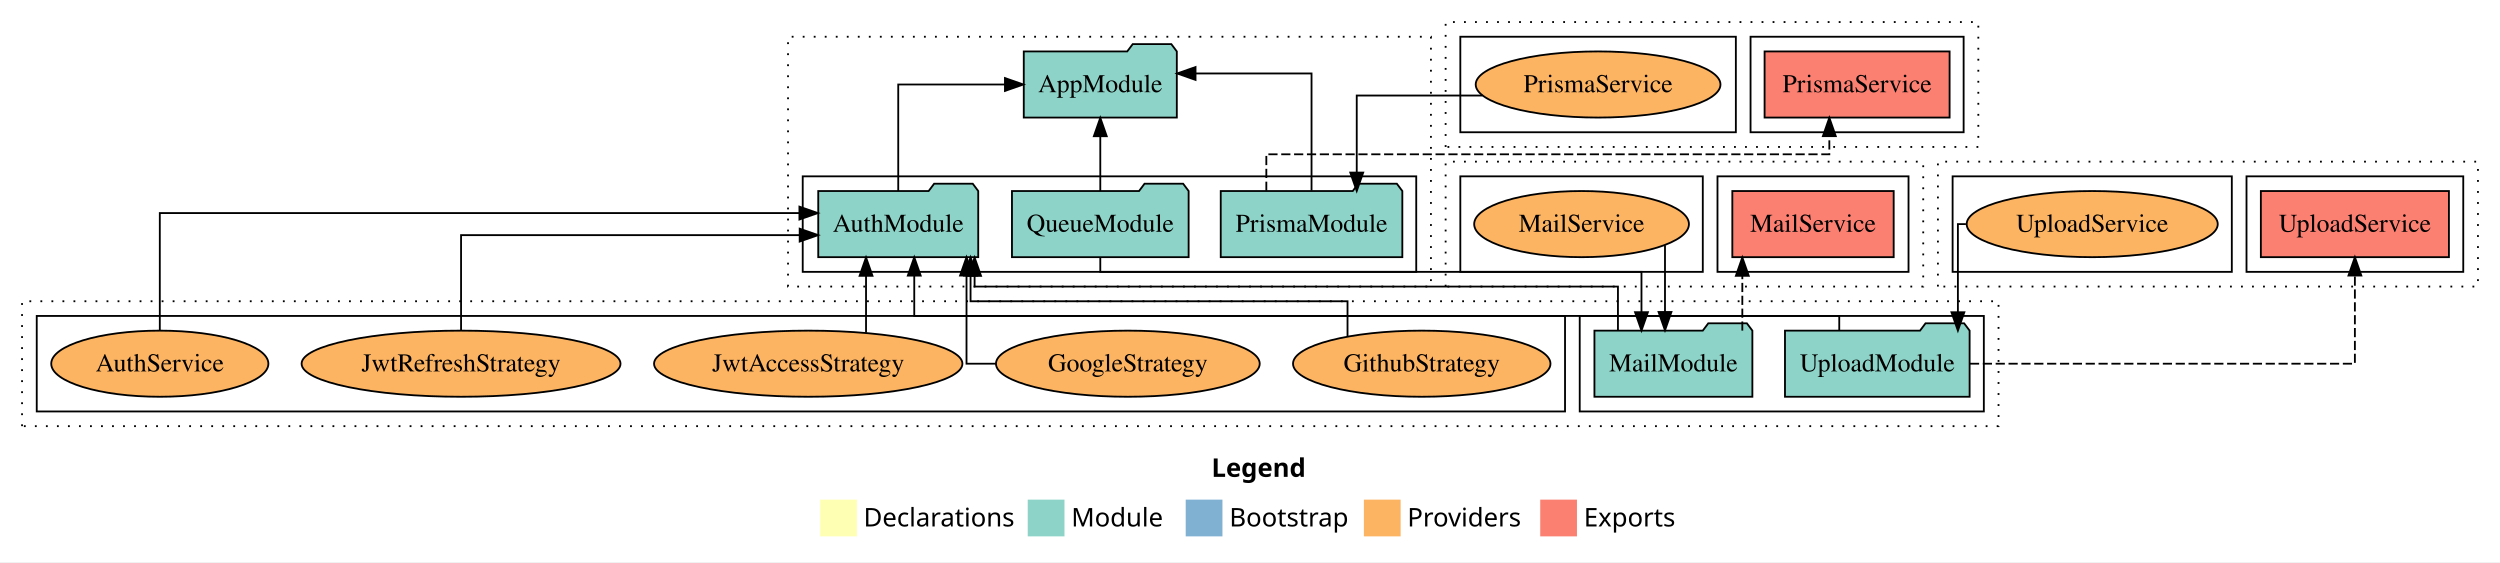
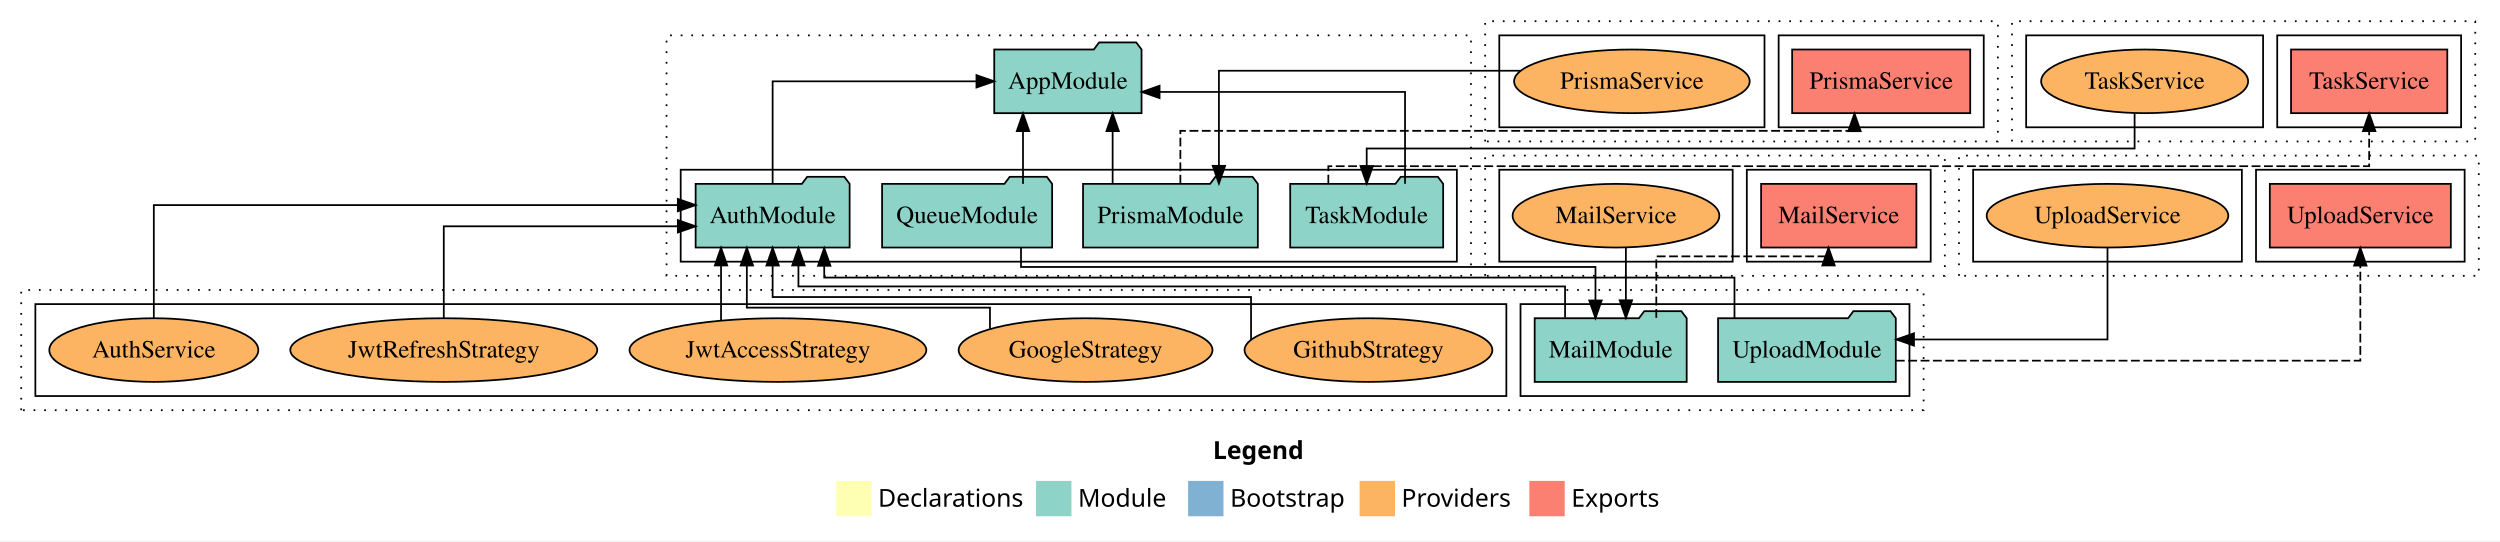
- <svg xmlns="http://www.w3.org/2000/svg" width="1361pt" height="306pt" viewBox="0.00 0.00 1361.00 306.00">
+ <svg xmlns="http://www.w3.org/2000/svg" width="1414pt" height="306pt" viewBox="0.00 0.00 1414.00 306.00">
  <g id="graph0" class="graph" transform="scale(1 1) rotate(0) translate(4 302)">
-     <polygon fill="white" stroke="transparent" points="-4,4 -4,-302 1357,-302 1357,4 -4,4" />
-     <text text-anchor="start" x="655.51" y="-42.4" font-family="Times-12" font-weight="bold" font-size="14.00">Legend</text>
-     <polygon fill="#ffffb3" stroke="transparent" points="442.5,-10 442.5,-30 462.5,-30 462.5,-10 442.5,-10" />
-     <text text-anchor="start" x="466.13" y="-15.4" font-family="Times-12" font-size="14.00">  Declarations</text>
-     <polygon fill="#8dd3c7" stroke="transparent" points="555.5,-10 555.5,-30 575.5,-30 575.5,-10 555.5,-10" />
-     <text text-anchor="start" x="579.23" y="-15.4" font-family="Times-12" font-size="14.00">  Module</text>
-     <polygon fill="#80b1d3" stroke="transparent" points="641.5,-10 641.5,-30 661.5,-30 661.5,-10 641.5,-10" />
-     <text text-anchor="start" x="665.28" y="-15.4" font-family="Times-12" font-size="14.00">  Bootstrap</text>
-     <polygon fill="#fdb462" stroke="transparent" points="738.5,-10 738.5,-30 758.5,-30 758.5,-10 738.5,-10" />
-     <text text-anchor="start" x="762.17" y="-15.4" font-family="Times-12" font-size="14.00">  Providers</text>
-     <polygon fill="#fb8072" stroke="transparent" points="834.5,-10 834.5,-30 854.5,-30 854.5,-10 834.5,-10" />
-     <text text-anchor="start" x="858.23" y="-15.4" font-family="Times-12" font-size="14.00">  Exports</text>
+     <polygon fill="white" stroke="transparent" points="-4,4 -4,-302 1410,-302 1410,4 -4,4" />
+     <text text-anchor="start" x="682.01" y="-42.4" font-family="Times-12" font-weight="bold" font-size="14.00">Legend</text>
+     <polygon fill="#ffffb3" stroke="transparent" points="469,-10 469,-30 489,-30 489,-10 469,-10" />
+     <text text-anchor="start" x="492.63" y="-15.4" font-family="Times-12" font-size="14.00">  Declarations</text>
+     <polygon fill="#8dd3c7" stroke="transparent" points="582,-10 582,-30 602,-30 602,-10 582,-10" />
+     <text text-anchor="start" x="605.73" y="-15.4" font-family="Times-12" font-size="14.00">  Module</text>
+     <polygon fill="#80b1d3" stroke="transparent" points="668,-10 668,-30 688,-30 688,-10 668,-10" />
+     <text text-anchor="start" x="691.78" y="-15.4" font-family="Times-12" font-size="14.00">  Bootstrap</text>
+     <polygon fill="#fdb462" stroke="transparent" points="765,-10 765,-30 785,-30 785,-10 765,-10" />
+     <text text-anchor="start" x="788.67" y="-15.4" font-family="Times-12" font-size="14.00">  Providers</text>
+     <polygon fill="#fb8072" stroke="transparent" points="861,-10 861,-30 881,-30 881,-10 861,-10" />
+     <text text-anchor="start" x="884.73" y="-15.4" font-family="Times-12" font-size="14.00">  Exports</text>
    <g id="clust1" class="cluster">
-       <polygon fill="none" stroke="black" stroke-dasharray="1,5" points="425,-146 425,-282 775,-282 775,-146 425,-146" />
+       <polygon fill="none" stroke="black" stroke-dasharray="1,5" points="373,-146 373,-282 828,-282 828,-146 373,-146" />
    </g>
    <g id="clust3" class="cluster">
-       <polygon fill="none" stroke="black" points="433,-154 433,-206 767,-206 767,-154 433,-154" />
+       <polygon fill="none" stroke="black" points="381,-154 381,-206 820,-206 820,-154 381,-154" />
    </g>
    <g id="clust7" class="cluster">
      <polygon fill="none" stroke="black" stroke-dasharray="1,5" points="8,-70 8,-138 1084,-138 1084,-70 8,-70" />
    </g>
    <g id="clust9" class="cluster">
      <polygon fill="none" stroke="black" points="856,-78 856,-130 1076,-130 1076,-78 856,-78" />
    </g>
    <g id="clust12" class="cluster">
      <polygon fill="none" stroke="black" points="16,-78 16,-130 848,-130 848,-78 16,-78" />
    </g>
    <g id="clust13" class="cluster">
-       <polygon fill="none" stroke="black" stroke-dasharray="1,5" points="783,-146 783,-214 1043,-214 1043,-146 783,-146" />
+       <polygon fill="none" stroke="black" stroke-dasharray="1,5" points="836,-146 836,-214 1096,-214 1096,-146 836,-146" />
    </g>
    <g id="clust16" class="cluster">
-       <polygon fill="none" stroke="black" points="931,-154 931,-206 1035,-206 1035,-154 931,-154" />
+       <polygon fill="none" stroke="black" points="984,-154 984,-206 1088,-206 1088,-154 984,-154" />
    </g>
    <g id="clust18" class="cluster">
-       <polygon fill="none" stroke="black" points="791,-154 791,-206 923,-206 923,-154 791,-154" />
+       <polygon fill="none" stroke="black" points="844,-154 844,-206 976,-206 976,-154 844,-154" />
    </g>
    <g id="clust19" class="cluster">
-       <polygon fill="none" stroke="black" stroke-dasharray="1,5" points="783,-222 783,-290 1073,-290 1073,-222 783,-222" />
+       <polygon fill="none" stroke="black" stroke-dasharray="1,5" points="836,-222 836,-290 1126,-290 1126,-222 836,-222" />
    </g>
    <g id="clust22" class="cluster">
-       <polygon fill="none" stroke="black" points="949,-230 949,-282 1065,-282 1065,-230 949,-230" />
+       <polygon fill="none" stroke="black" points="1002,-230 1002,-282 1118,-282 1118,-230 1002,-230" />
    </g>
    <g id="clust24" class="cluster">
-       <polygon fill="none" stroke="black" points="791,-230 791,-282 941,-282 941,-230 791,-230" />
+       <polygon fill="none" stroke="black" points="844,-230 844,-282 994,-282 994,-230 844,-230" />
    </g>
    <g id="clust31" class="cluster">
-       <polygon fill="none" stroke="black" stroke-dasharray="1,5" points="1051,-146 1051,-214 1345,-214 1345,-146 1051,-146" />
+       <polygon fill="none" stroke="black" stroke-dasharray="1,5" points="1134,-222 1134,-290 1396,-290 1396,-222 1134,-222" />
    </g>
    <g id="clust34" class="cluster">
-       <polygon fill="none" stroke="black" points="1219,-154 1219,-206 1337,-206 1337,-154 1219,-154" />
+       <polygon fill="none" stroke="black" points="1284,-230 1284,-282 1388,-282 1388,-230 1284,-230" />
    </g>
    <g id="clust36" class="cluster">
-       <polygon fill="none" stroke="black" points="1059,-154 1059,-206 1211,-206 1211,-154 1059,-154" />
+       <polygon fill="none" stroke="black" points="1142,-230 1142,-282 1276,-282 1276,-230 1142,-230" />
+     </g>
+     <g id="clust37" class="cluster">
+       <polygon fill="none" stroke="black" stroke-dasharray="1,5" points="1104,-146 1104,-214 1398,-214 1398,-146 1104,-146" />
+     </g>
+     <g id="clust40" class="cluster">
+       <polygon fill="none" stroke="black" points="1272,-154 1272,-206 1390,-206 1390,-154 1272,-154" />
+     </g>
+     <g id="clust42" class="cluster">
+       <polygon fill="none" stroke="black" points="1112,-154 1112,-206 1264,-206 1264,-154 1112,-154" />
    </g>
    <g id="node1" class="node">
-       <polygon fill="#8dd3c7" stroke="black" points="528.55,-198 525.55,-202 504.55,-202 501.55,-198 441.45,-198 441.45,-162 528.55,-162 528.55,-198" />
-       <text text-anchor="middle" x="485" y="-175.8" font-family="Times,serif" font-size="14.00">AuthModule</text>
-     </g>
-     <g id="node4" class="node">
-       <polygon fill="#8dd3c7" stroke="black" points="636.66,-274 633.66,-278 612.66,-278 609.66,-274 553.34,-274 553.34,-238 636.66,-238 636.66,-274" />
-       <text text-anchor="middle" x="595" y="-251.8" font-family="Times,serif" font-size="14.00">AppModule</text>
+       <polygon fill="#8dd3c7" stroke="black" points="476.55,-198 473.55,-202 452.55,-202 449.55,-198 389.45,-198 389.45,-162 476.55,-162 476.55,-198" />
+       <text text-anchor="middle" x="433" y="-175.8" font-family="Times,serif" font-size="14.00">AuthModule</text>
+     </g>
+     <g id="node5" class="node">
+       <polygon fill="#8dd3c7" stroke="black" points="641.66,-274 638.66,-278 617.66,-278 614.66,-274 558.34,-274 558.34,-238 641.66,-238 641.66,-274" />
+       <text text-anchor="middle" x="600" y="-251.8" font-family="Times,serif" font-size="14.00">AppModule</text>
    </g>
    <g id="edge1" class="edge">
-       <path fill="none" stroke="black" d="M485,-198.01C485,-220.49 485,-256 485,-256 485,-256 543.1,-256 543.1,-256" />
-       <polygon fill="black" stroke="black" points="543.1,-259.5 553.1,-256 543.1,-252.5 543.1,-259.5" />
+       <path fill="none" stroke="black" d="M433,-198.01C433,-220.49 433,-256 433,-256 433,-256 548.29,-256 548.29,-256" />
+       <polygon fill="black" stroke="black" points="548.29,-259.5 558.29,-256 548.29,-252.5 548.29,-259.5" />
    </g>
    <g id="node2" class="node">
-       <polygon fill="#8dd3c7" stroke="black" points="759.43,-198 756.43,-202 735.43,-202 732.43,-198 660.57,-198 660.57,-162 759.43,-162 759.43,-198" />
-       <text text-anchor="middle" x="710" y="-175.8" font-family="Times,serif" font-size="14.00">PrismaModule</text>
+       <polygon fill="#8dd3c7" stroke="black" points="707.43,-198 704.43,-202 683.43,-202 680.43,-198 608.57,-198 608.57,-162 707.43,-162 707.43,-198" />
+       <text text-anchor="middle" x="658" y="-175.8" font-family="Times,serif" font-size="14.00">PrismaModule</text>
    </g>
    <g id="edge2" class="edge">
-       <path fill="none" stroke="black" d="M710,-198.2C710,-222.36 710,-262 710,-262 710,-262 646.84,-262 646.84,-262" />
-       <polygon fill="black" stroke="black" points="646.84,-258.5 636.84,-262 646.84,-265.5 646.84,-258.5" />
-     </g>
-     <g id="node14" class="node">
-       <polygon fill="#fb8072" stroke="black" points="1057.36,-274 956.64,-274 956.64,-238 1057.36,-238 1057.36,-274" />
-       <text text-anchor="middle" x="1007" y="-251.8" font-family="Times,serif" font-size="14.00">PrismaService </text>
-     </g>
-     <g id="edge14" class="edge">
-       <path fill="none" stroke="black" stroke-dasharray="5,2" d="M685.39,-198.11C685.39,-207.9 685.39,-218 685.39,-218 685.39,-218 991.89,-218 991.89,-218 991.89,-218 991.89,-227.89 991.89,-227.89" />
-       <polygon fill="black" stroke="black" points="988.39,-227.89 991.89,-237.89 995.39,-227.89 988.39,-227.89" />
+       <path fill="none" stroke="black" d="M625.31,-198.01C625.31,-198.01 625.31,-227.85 625.31,-227.85" />
+       <polygon fill="black" stroke="black" points="621.81,-227.85 625.31,-237.85 628.81,-227.85 621.81,-227.85" />
+     </g>
+     <g id="node15" class="node">
+       <polygon fill="#fb8072" stroke="black" points="1110.36,-274 1009.64,-274 1009.64,-238 1110.36,-238 1110.36,-274" />
+       <text text-anchor="middle" x="1060" y="-251.8" font-family="Times,serif" font-size="14.00">PrismaService </text>
+     </g>
+     <g id="edge15" class="edge">
+       <path fill="none" stroke="black" stroke-dasharray="5,2" d="M663.62,-198.15C663.62,-211.74 663.62,-228 663.62,-228 663.62,-228 1044.89,-228 1044.89,-228 1044.89,-228 1044.89,-228.98 1044.89,-228.98" />
+       <polygon fill="black" stroke="black" points="1041.39,-227.79 1044.89,-237.79 1048.39,-227.79 1041.39,-227.79" />
    </g>
    <g id="node3" class="node">
-       <polygon fill="#8dd3c7" stroke="black" points="643.09,-198 640.09,-202 619.09,-202 616.09,-198 546.91,-198 546.91,-162 643.09,-162 643.09,-198" />
-       <text text-anchor="middle" x="595" y="-175.8" font-family="Times,serif" font-size="14.00">QueueModule</text>
+       <polygon fill="#8dd3c7" stroke="black" points="591.09,-198 588.09,-202 567.09,-202 564.09,-198 494.91,-198 494.91,-162 591.09,-162 591.09,-198" />
+       <text text-anchor="middle" x="543" y="-175.8" font-family="Times,serif" font-size="14.00">QueueModule</text>
    </g>
    <g id="edge3" class="edge">
-       <path fill="none" stroke="black" d="M595,-198.01C595,-198.01 595,-227.85 595,-227.85" />
-       <polygon fill="black" stroke="black" points="591.5,-227.85 595,-237.85 598.5,-227.85 591.5,-227.85" />
-     </g>
-     <g id="node5" class="node">
+       <path fill="none" stroke="black" d="M574.61,-198.01C574.61,-198.01 574.61,-227.85 574.61,-227.85" />
+       <polygon fill="black" stroke="black" points="571.11,-227.85 574.61,-237.85 578.11,-227.85 571.11,-227.85" />
+     </g>
+     <g id="node6" class="node">
      <polygon fill="#8dd3c7" stroke="black" points="949.99,-122 946.99,-126 925.99,-126 922.99,-122 864.01,-122 864.01,-86 949.99,-86 949.99,-122" />
      <text text-anchor="middle" x="907" y="-99.8" font-family="Times,serif" font-size="14.00">MailModule</text>
    </g>
-     <g id="edge11" class="edge">
-       <path fill="none" stroke="black" d="M595,-161.94C595,-157.51 595,-154 595,-154 595,-154 889.62,-154 889.62,-154 889.62,-154 889.62,-132.05 889.62,-132.05" />
-       <polygon fill="black" stroke="black" points="893.12,-132.05 889.62,-122.05 886.12,-132.05 893.12,-132.05" />
+     <g id="edge12" class="edge">
+       <path fill="none" stroke="black" d="M573.48,-161.8C573.48,-155.97 573.48,-151 573.48,-151 573.48,-151 898.4,-151 898.4,-151 898.4,-151 898.4,-132.04 898.4,-132.04" />
+       <polygon fill="black" stroke="black" points="901.9,-132.04 898.4,-122.04 894.9,-132.04 901.9,-132.04" />
+     </g>
+     <g id="node4" class="node">
+       <polygon fill="#8dd3c7" stroke="black" points="812.26,-198 809.26,-202 788.26,-202 785.26,-198 725.74,-198 725.74,-162 812.26,-162 812.26,-198" />
+       <text text-anchor="middle" x="769" y="-175.8" font-family="Times,serif" font-size="14.00">TaskModule</text>
    </g>
    <g id="edge4" class="edge">
-       <path fill="none" stroke="black" d="M876.81,-122.06C876.81,-133.44 876.81,-146 876.81,-146 876.81,-146 526.57,-146 526.57,-146 526.57,-146 526.57,-151.81 526.57,-151.81" />
-       <polygon fill="black" stroke="black" points="523.07,-151.81 526.57,-161.81 530.07,-151.81 523.07,-151.81" />
-     </g>
-     <g id="node12" class="node">
-       <polygon fill="#fb8072" stroke="black" points="1026.92,-198 939.08,-198 939.08,-162 1026.92,-162 1026.92,-198" />
-       <text text-anchor="middle" x="983" y="-175.8" font-family="Times,serif" font-size="14.00">MailService </text>
-     </g>
-     <g id="edge12" class="edge">
-       <path fill="none" stroke="black" stroke-dasharray="5,2" d="M944.52,-122.01C944.52,-122.01 944.52,-151.85 944.52,-151.85" />
-       <polygon fill="black" stroke="black" points="941.02,-151.85 944.52,-161.85 948.02,-151.85 941.02,-151.85" />
-     </g>
-     <g id="node6" class="node">
+       <path fill="none" stroke="black" d="M790.69,-198.03C790.69,-218.77 790.69,-250 790.69,-250 790.69,-250 651.85,-250 651.85,-250" />
+       <polygon fill="black" stroke="black" points="651.85,-246.5 641.85,-250 651.85,-253.5 651.85,-246.5" />
+     </g>
+     <g id="node17" class="node">
+       <polygon fill="#fb8072" stroke="black" points="1380.19,-274 1291.81,-274 1291.81,-238 1380.19,-238 1380.19,-274" />
+       <text text-anchor="middle" x="1336" y="-251.8" font-family="Times,serif" font-size="14.00">TaskService </text>
+     </g>
+     <g id="edge17" class="edge">
+       <path fill="none" stroke="black" stroke-dasharray="5,2" d="M747.31,-198.21C747.31,-203.55 747.31,-208 747.31,-208 747.31,-208 1336,-208 1336,-208 1336,-208 1336,-227.85 1336,-227.85" />
+       <polygon fill="black" stroke="black" points="1332.5,-227.85 1336,-237.85 1339.5,-227.85 1332.5,-227.85" />
+     </g>
+     <g id="edge5" class="edge">
+       <path fill="none" stroke="black" d="M881.2,-122.42C881.2,-131.28 881.2,-140 881.2,-140 881.2,-140 447.59,-140 447.59,-140 447.59,-140 447.59,-151.87 447.59,-151.87" />
+       <polygon fill="black" stroke="black" points="444.09,-151.87 447.59,-161.87 451.09,-151.87 444.09,-151.87" />
+     </g>
+     <g id="node13" class="node">
+       <polygon fill="#fb8072" stroke="black" points="1079.92,-198 992.08,-198 992.08,-162 1079.92,-162 1079.92,-198" />
+       <text text-anchor="middle" x="1036" y="-175.8" font-family="Times,serif" font-size="14.00">MailService </text>
+     </g>
+     <g id="edge13" class="edge">
+       <path fill="none" stroke="black" stroke-dasharray="5,2" d="M932.8,-122.24C932.8,-137.57 932.8,-157 932.8,-157 932.8,-157 1030.21,-157 1030.21,-157 1030.21,-157 1030.21,-157.49 1030.21,-157.49" />
+       <polygon fill="black" stroke="black" points="1026.71,-151.88 1030.21,-161.88 1033.71,-151.88 1026.71,-151.88" />
+     </g>
+     <g id="node7" class="node">
      <polygon fill="#8dd3c7" stroke="black" points="1068.26,-122 1065.26,-126 1044.26,-126 1041.26,-122 967.74,-122 967.74,-86 1068.26,-86 1068.26,-122" />
      <text text-anchor="middle" x="1018" y="-99.8" font-family="Times,serif" font-size="14.00">UploadModule</text>
    </g>
-     <g id="edge5" class="edge">
-       <path fill="none" stroke="black" d="M997.29,-122.06C997.29,-126.49 997.29,-130 997.29,-130 997.29,-130 493.72,-130 493.72,-130 493.72,-130 493.72,-151.95 493.72,-151.95" />
-       <polygon fill="black" stroke="black" points="490.22,-151.95 493.72,-161.95 497.22,-151.95 490.22,-151.95" />
-     </g>
-     <g id="node16" class="node">
-       <polygon fill="#fb8072" stroke="black" points="1329.19,-198 1226.81,-198 1226.81,-162 1329.19,-162 1329.19,-198" />
-       <text text-anchor="middle" x="1278" y="-175.8" font-family="Times,serif" font-size="14.00">UploadService </text>
-     </g>
-     <g id="edge16" class="edge">
-       <path fill="none" stroke="black" stroke-dasharray="5,2" d="M1068.44,-104C1144.05,-104 1278,-104 1278,-104 1278,-104 1278,-151.99 1278,-151.99" />
-       <polygon fill="black" stroke="black" points="1274.5,-151.99 1278,-161.99 1281.5,-151.99 1274.5,-151.99" />
-     </g>
-     <g id="node7" class="node">
+     <g id="edge6" class="edge">
+       <path fill="none" stroke="black" d="M977.02,-122.1C977.02,-133.09 977.02,-145 977.02,-145 977.02,-145 462.18,-145 462.18,-145 462.18,-145 462.18,-151.68 462.18,-151.68" />
+       <polygon fill="black" stroke="black" points="458.68,-151.68 462.18,-161.68 465.68,-151.68 458.68,-151.68" />
+     </g>
+     <g id="node19" class="node">
+       <polygon fill="#fb8072" stroke="black" points="1382.19,-198 1279.81,-198 1279.81,-162 1382.19,-162 1382.19,-198" />
+       <text text-anchor="middle" x="1331" y="-175.8" font-family="Times,serif" font-size="14.00">UploadService </text>
+     </g>
+     <g id="edge19" class="edge">
+       <path fill="none" stroke="black" stroke-dasharray="5,2" d="M1068.29,-98C1156.77,-98 1331,-98 1331,-98 1331,-98 1331,-151.8 1331,-151.8" />
+       <polygon fill="black" stroke="black" points="1327.5,-151.8 1331,-161.8 1334.5,-151.8 1327.5,-151.8" />
+     </g>
+     <g id="node8" class="node">
      <ellipse fill="#fdb462" stroke="black" cx="83" cy="-104" rx="59.11" ry="18" />
      <text text-anchor="middle" x="83" y="-99.8" font-family="Times,serif" font-size="14.00">AuthService</text>
    </g>
-     <g id="edge6" class="edge">
-       <path fill="none" stroke="black" d="M83,-122.2C83,-146.36 83,-186 83,-186 83,-186 431.21,-186 431.21,-186" />
-       <polygon fill="black" stroke="black" points="431.21,-189.5 441.21,-186 431.21,-182.5 431.21,-189.5" />
-     </g>
-     <g id="node8" class="node">
+     <g id="edge7" class="edge">
+       <path fill="none" stroke="black" d="M83,-122.2C83,-146.36 83,-186 83,-186 83,-186 379.38,-186 379.38,-186" />
+       <polygon fill="black" stroke="black" points="379.38,-189.5 389.38,-186 379.38,-182.5 379.38,-189.5" />
+     </g>
+     <g id="node9" class="node">
      <ellipse fill="#fdb462" stroke="black" cx="770" cy="-104" rx="70.08" ry="18" />
      <text text-anchor="middle" x="770" y="-99.8" font-family="Times,serif" font-size="14.00">GithubStrategy</text>
    </g>
-     <g id="edge7" class="edge">
-       <path fill="none" stroke="black" d="M729.59,-119.01C729.59,-128.12 729.59,-138 729.59,-138 729.59,-138 524.37,-138 524.37,-138 524.37,-138 524.37,-151.94 524.37,-151.94" />
-       <polygon fill="black" stroke="black" points="520.87,-151.94 524.37,-161.94 527.87,-151.94 520.87,-151.94" />
-     </g>
-     <g id="node9" class="node">
+     <g id="edge8" class="edge">
+       <path fill="none" stroke="black" d="M703.59,-109.78C703.59,-118.5 703.59,-134 703.59,-134 703.59,-134 433,-134 433,-134 433,-134 433,-151.82 433,-151.82" />
+       <polygon fill="black" stroke="black" points="429.5,-151.82 433,-161.82 436.5,-151.82 429.5,-151.82" />
+     </g>
+     <g id="node10" class="node">
      <ellipse fill="#fdb462" stroke="black" cx="610" cy="-104" rx="71.79" ry="18" />
      <text text-anchor="middle" x="610" y="-99.8" font-family="Times,serif" font-size="14.00">GoogleStrategy</text>
    </g>
-     <g id="edge8" class="edge">
-       <path fill="none" stroke="black" d="M538.28,-104C528.74,-104 522.17,-104 522.17,-104 522.17,-104 522.17,-151.99 522.17,-151.99" />
-       <polygon fill="black" stroke="black" points="518.67,-151.99 522.17,-161.99 525.67,-151.99 518.67,-151.99" />
-     </g>
-     <g id="node10" class="node">
+     <g id="edge9" class="edge">
+       <path fill="none" stroke="black" d="M555.92,-116C555.92,-122 555.92,-128 555.92,-128 555.92,-128 418.41,-128 418.41,-128 418.41,-128 418.41,-151.81 418.41,-151.81" />
+       <polygon fill="black" stroke="black" points="414.91,-151.81 418.41,-161.81 421.91,-151.81 414.91,-151.81" />
+     </g>
+     <g id="node11" class="node">
      <ellipse fill="#fdb462" stroke="black" cx="436" cy="-104" rx="83.94" ry="18" />
      <text text-anchor="middle" x="436" y="-99.8" font-family="Times,serif" font-size="14.00">JwtAccessStrategy</text>
    </g>
-     <g id="edge9" class="edge">
-       <path fill="none" stroke="black" d="M467.47,-120.87C467.47,-120.87 467.47,-151.85 467.47,-151.85" />
-       <polygon fill="black" stroke="black" points="463.97,-151.85 467.47,-161.85 470.97,-151.85 463.97,-151.85" />
-     </g>
-     <g id="node11" class="node">
+     <g id="edge10" class="edge">
+       <path fill="none" stroke="black" d="M403.82,-120.87C403.82,-120.87 403.82,-151.85 403.82,-151.85" />
+       <polygon fill="black" stroke="black" points="400.32,-151.85 403.82,-161.85 407.32,-151.85 400.32,-151.85" />
+     </g>
+     <g id="node12" class="node">
      <ellipse fill="#fdb462" stroke="black" cx="247" cy="-104" rx="86.81" ry="18" />
      <text text-anchor="middle" x="247" y="-99.8" font-family="Times,serif" font-size="14.00">JwtRefreshStrategy</text>
    </g>
-     <g id="edge10" class="edge">
-       <path fill="none" stroke="black" d="M247,-122.03C247,-142.77 247,-174 247,-174 247,-174 431.35,-174 431.35,-174" />
-       <polygon fill="black" stroke="black" points="431.35,-177.5 441.35,-174 431.35,-170.5 431.35,-177.5" />
-     </g>
-     <g id="node13" class="node">
-       <ellipse fill="#fdb462" stroke="black" cx="857" cy="-180" rx="58.46" ry="18" />
-       <text text-anchor="middle" x="857" y="-175.8" font-family="Times,serif" font-size="14.00">MailService</text>
-     </g>
-     <g id="edge13" class="edge">
-       <path fill="none" stroke="black" d="M902.42,-168.46C902.42,-168.46 902.42,-132.17 902.42,-132.17" />
-       <polygon fill="black" stroke="black" points="905.92,-132.17 902.42,-122.17 898.92,-132.17 905.92,-132.17" />
-     </g>
-     <g id="node15" class="node">
-       <ellipse fill="#fdb462" stroke="black" cx="866" cy="-256" rx="66.63" ry="18" />
-       <text text-anchor="middle" x="866" y="-251.8" font-family="Times,serif" font-size="14.00">PrismaService</text>
-     </g>
-     <g id="edge15" class="edge">
-       <path fill="none" stroke="black" d="M803,-250C769.28,-250 734.61,-250 734.61,-250 734.61,-250 734.61,-208.03 734.61,-208.03" />
-       <polygon fill="black" stroke="black" points="738.11,-208.03 734.61,-198.03 731.11,-208.03 738.11,-208.03" />
-     </g>
-     <g id="node17" class="node">
-       <ellipse fill="#fdb462" stroke="black" cx="1135" cy="-180" rx="68.34" ry="18" />
-       <text text-anchor="middle" x="1135" y="-175.8" font-family="Times,serif" font-size="14.00">UploadService</text>
-     </g>
-     <g id="edge17" class="edge">
-       <path fill="none" stroke="black" d="M1066.24,-180C1063.49,-180 1061.88,-180 1061.88,-180 1061.88,-180 1061.88,-132.01 1061.88,-132.01" />
-       <polygon fill="black" stroke="black" points="1065.38,-132.01 1061.88,-122.01 1058.38,-132.01 1065.38,-132.01" />
+     <g id="edge11" class="edge">
+       <path fill="none" stroke="black" d="M247,-122.03C247,-142.77 247,-174 247,-174 247,-174 379.39,-174 379.39,-174" />
+       <polygon fill="black" stroke="black" points="379.39,-177.5 389.39,-174 379.39,-170.5 379.39,-177.5" />
+     </g>
+     <g id="node14" class="node">
+       <ellipse fill="#fdb462" stroke="black" cx="910" cy="-180" rx="58.46" ry="18" />
+       <text text-anchor="middle" x="910" y="-175.8" font-family="Times,serif" font-size="14.00">MailService</text>
+     </g>
+     <g id="edge14" class="edge">
+       <path fill="none" stroke="black" d="M915.6,-161.99C915.6,-161.99 915.6,-132.15 915.6,-132.15" />
+       <polygon fill="black" stroke="black" points="919.1,-132.15 915.6,-122.15 912.1,-132.15 919.1,-132.15" />
+     </g>
+     <g id="node16" class="node">
+       <ellipse fill="#fdb462" stroke="black" cx="919" cy="-256" rx="66.63" ry="18" />
+       <text text-anchor="middle" x="919" y="-251.8" font-family="Times,serif" font-size="14.00">PrismaService</text>
+     </g>
+     <g id="edge16" class="edge">
+       <path fill="none" stroke="black" d="M855.79,-262C786.61,-262 685.42,-262 685.42,-262 685.42,-262 685.42,-208.2 685.42,-208.2" />
+       <polygon fill="black" stroke="black" points="688.92,-208.2 685.42,-198.2 681.92,-208.2 688.92,-208.2" />
+     </g>
+     <g id="node18" class="node">
+       <ellipse fill="#fdb462" stroke="black" cx="1209" cy="-256" rx="58.53" ry="18" />
+       <text text-anchor="middle" x="1209" y="-251.8" font-family="Times,serif" font-size="14.00">TaskService</text>
+     </g>
+     <g id="edge18" class="edge">
+       <path fill="none" stroke="black" d="M1203.33,-237.89C1203.33,-228.1 1203.33,-218 1203.33,-218 1203.33,-218 769,-218 769,-218 769,-218 769,-208.11 769,-208.11" />
+       <polygon fill="black" stroke="black" points="772.5,-208.11 769,-198.11 765.5,-208.11 772.5,-208.11" />
+     </g>
+     <g id="node20" class="node">
+       <ellipse fill="#fdb462" stroke="black" cx="1188" cy="-180" rx="68.34" ry="18" />
+       <text text-anchor="middle" x="1188" y="-175.8" font-family="Times,serif" font-size="14.00">UploadService</text>
+     </g>
+     <g id="edge20" class="edge">
+       <path fill="none" stroke="black" d="M1188,-161.97C1188,-141.23 1188,-110 1188,-110 1188,-110 1078.55,-110 1078.55,-110" />
+       <polygon fill="black" stroke="black" points="1078.55,-106.5 1068.55,-110 1078.55,-113.5 1078.55,-106.5" />
    </g>
  </g>
</svg>
